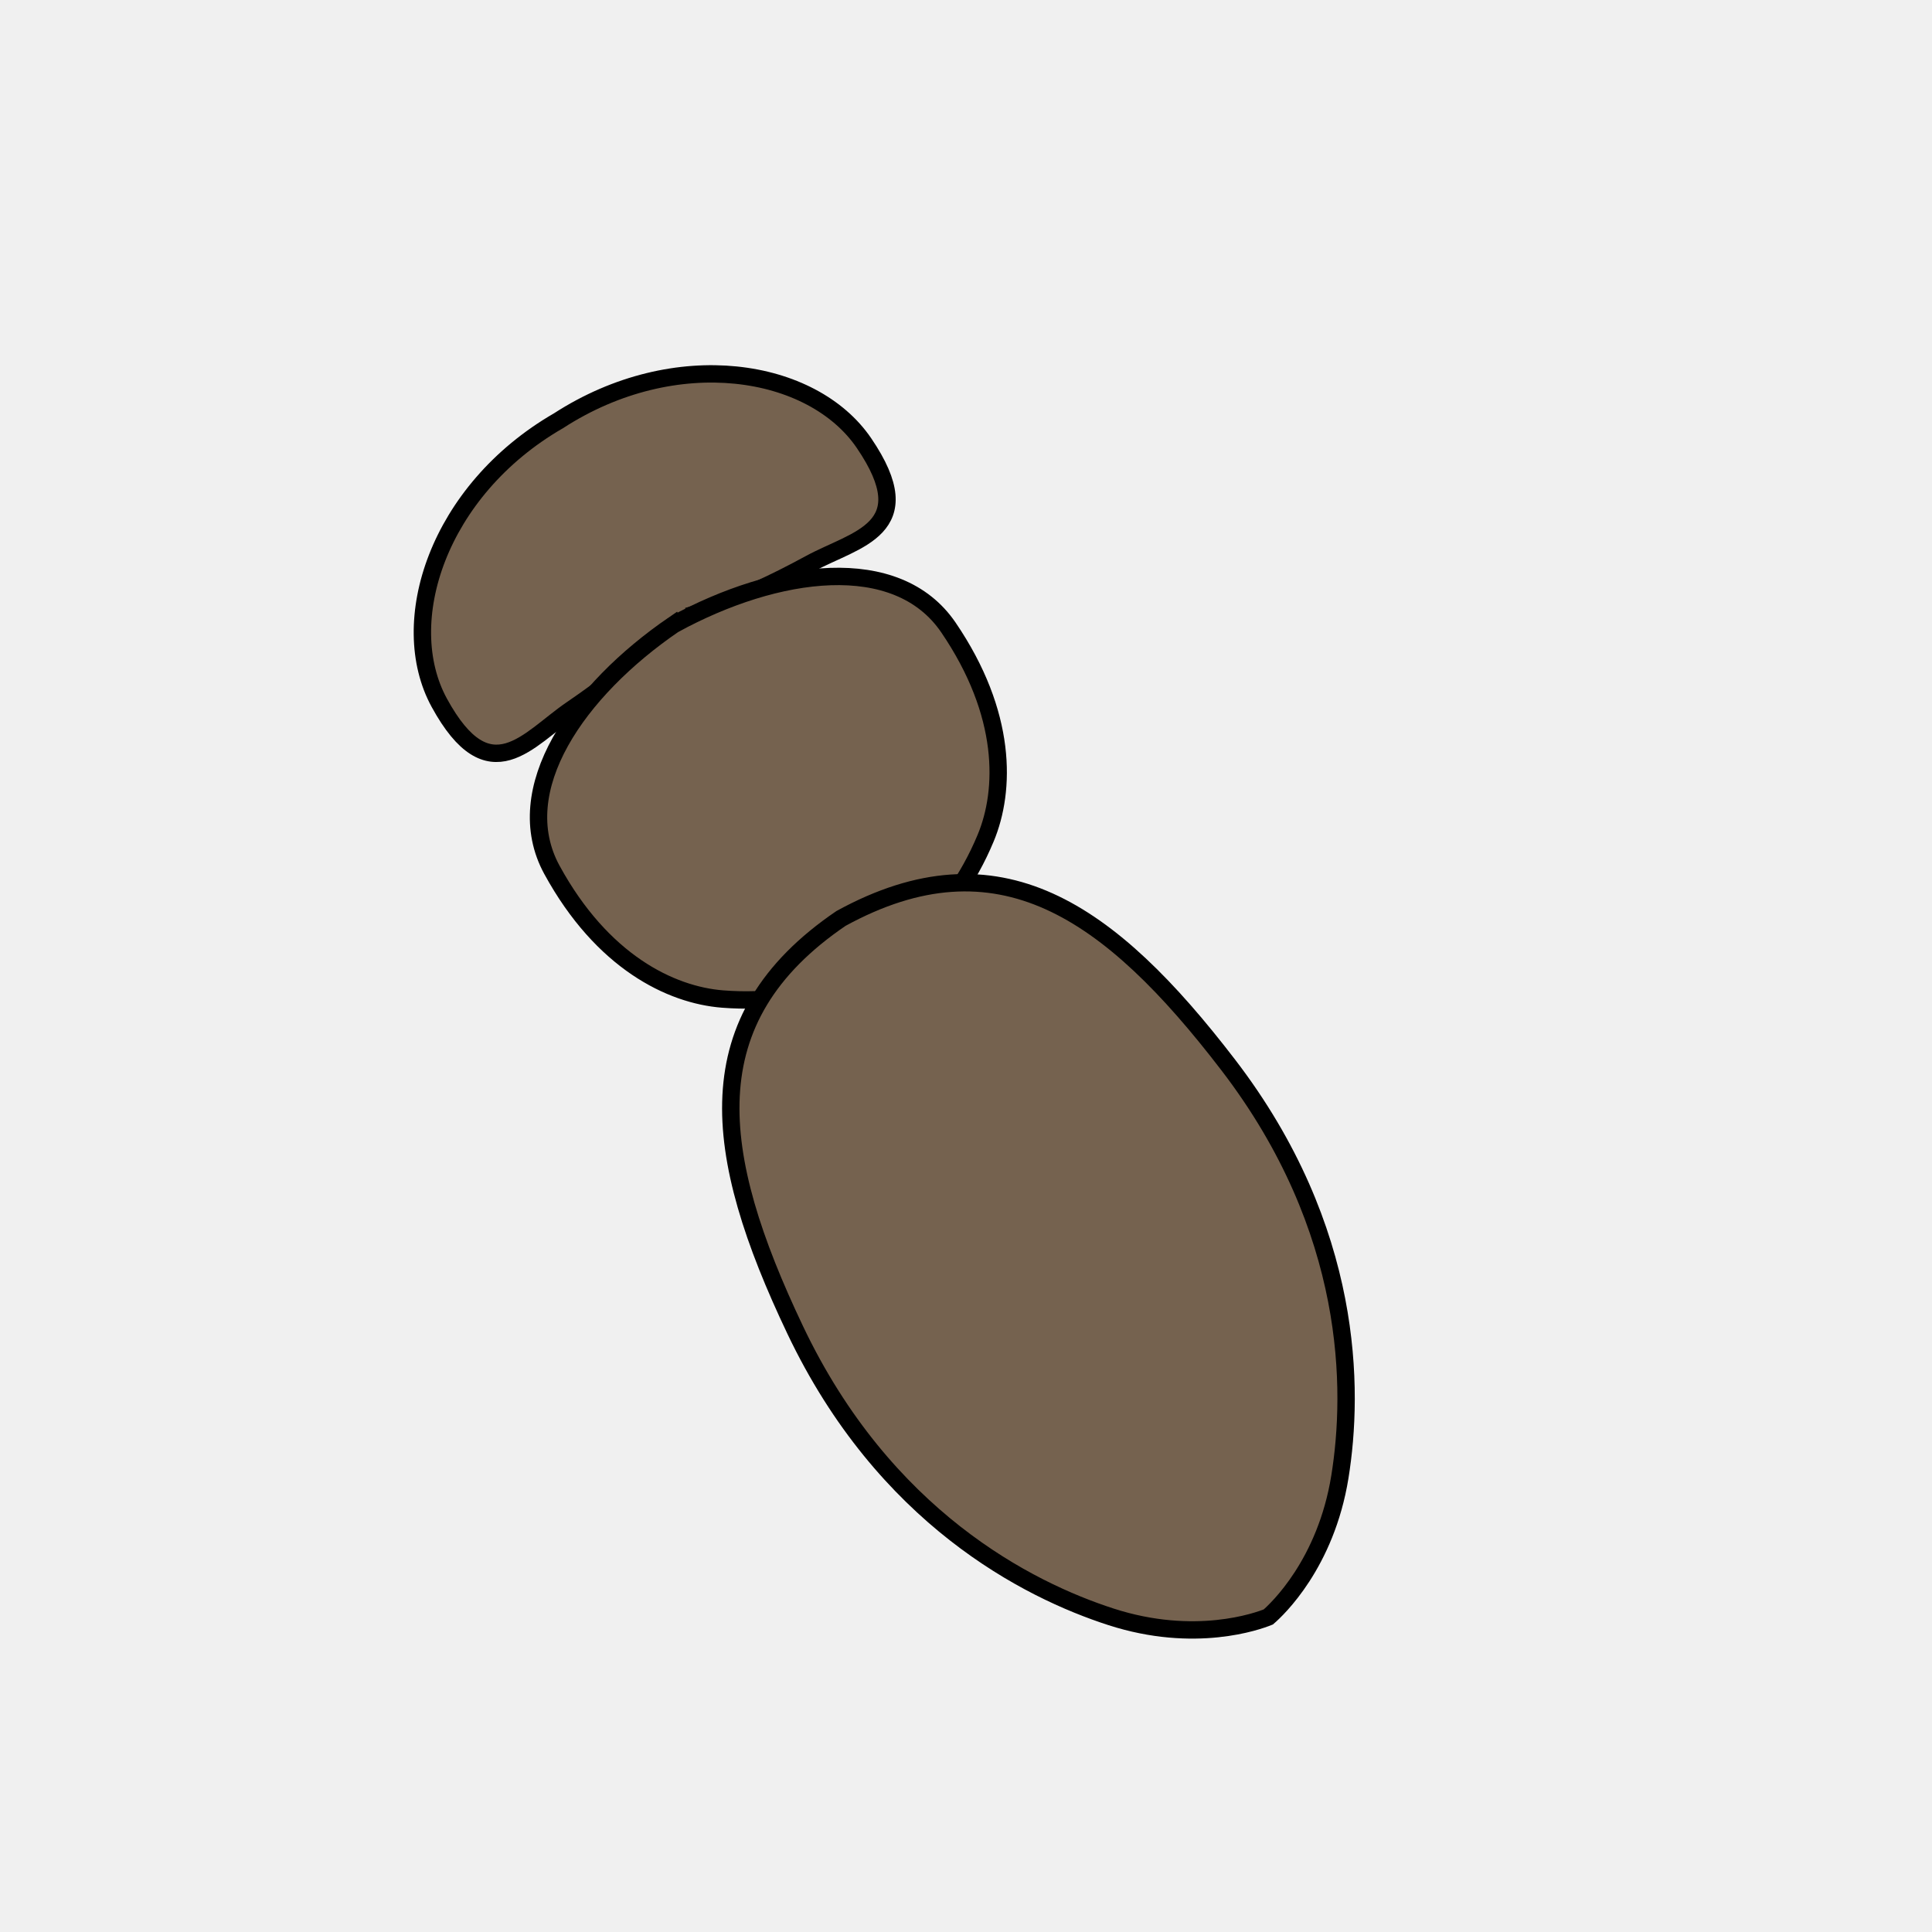
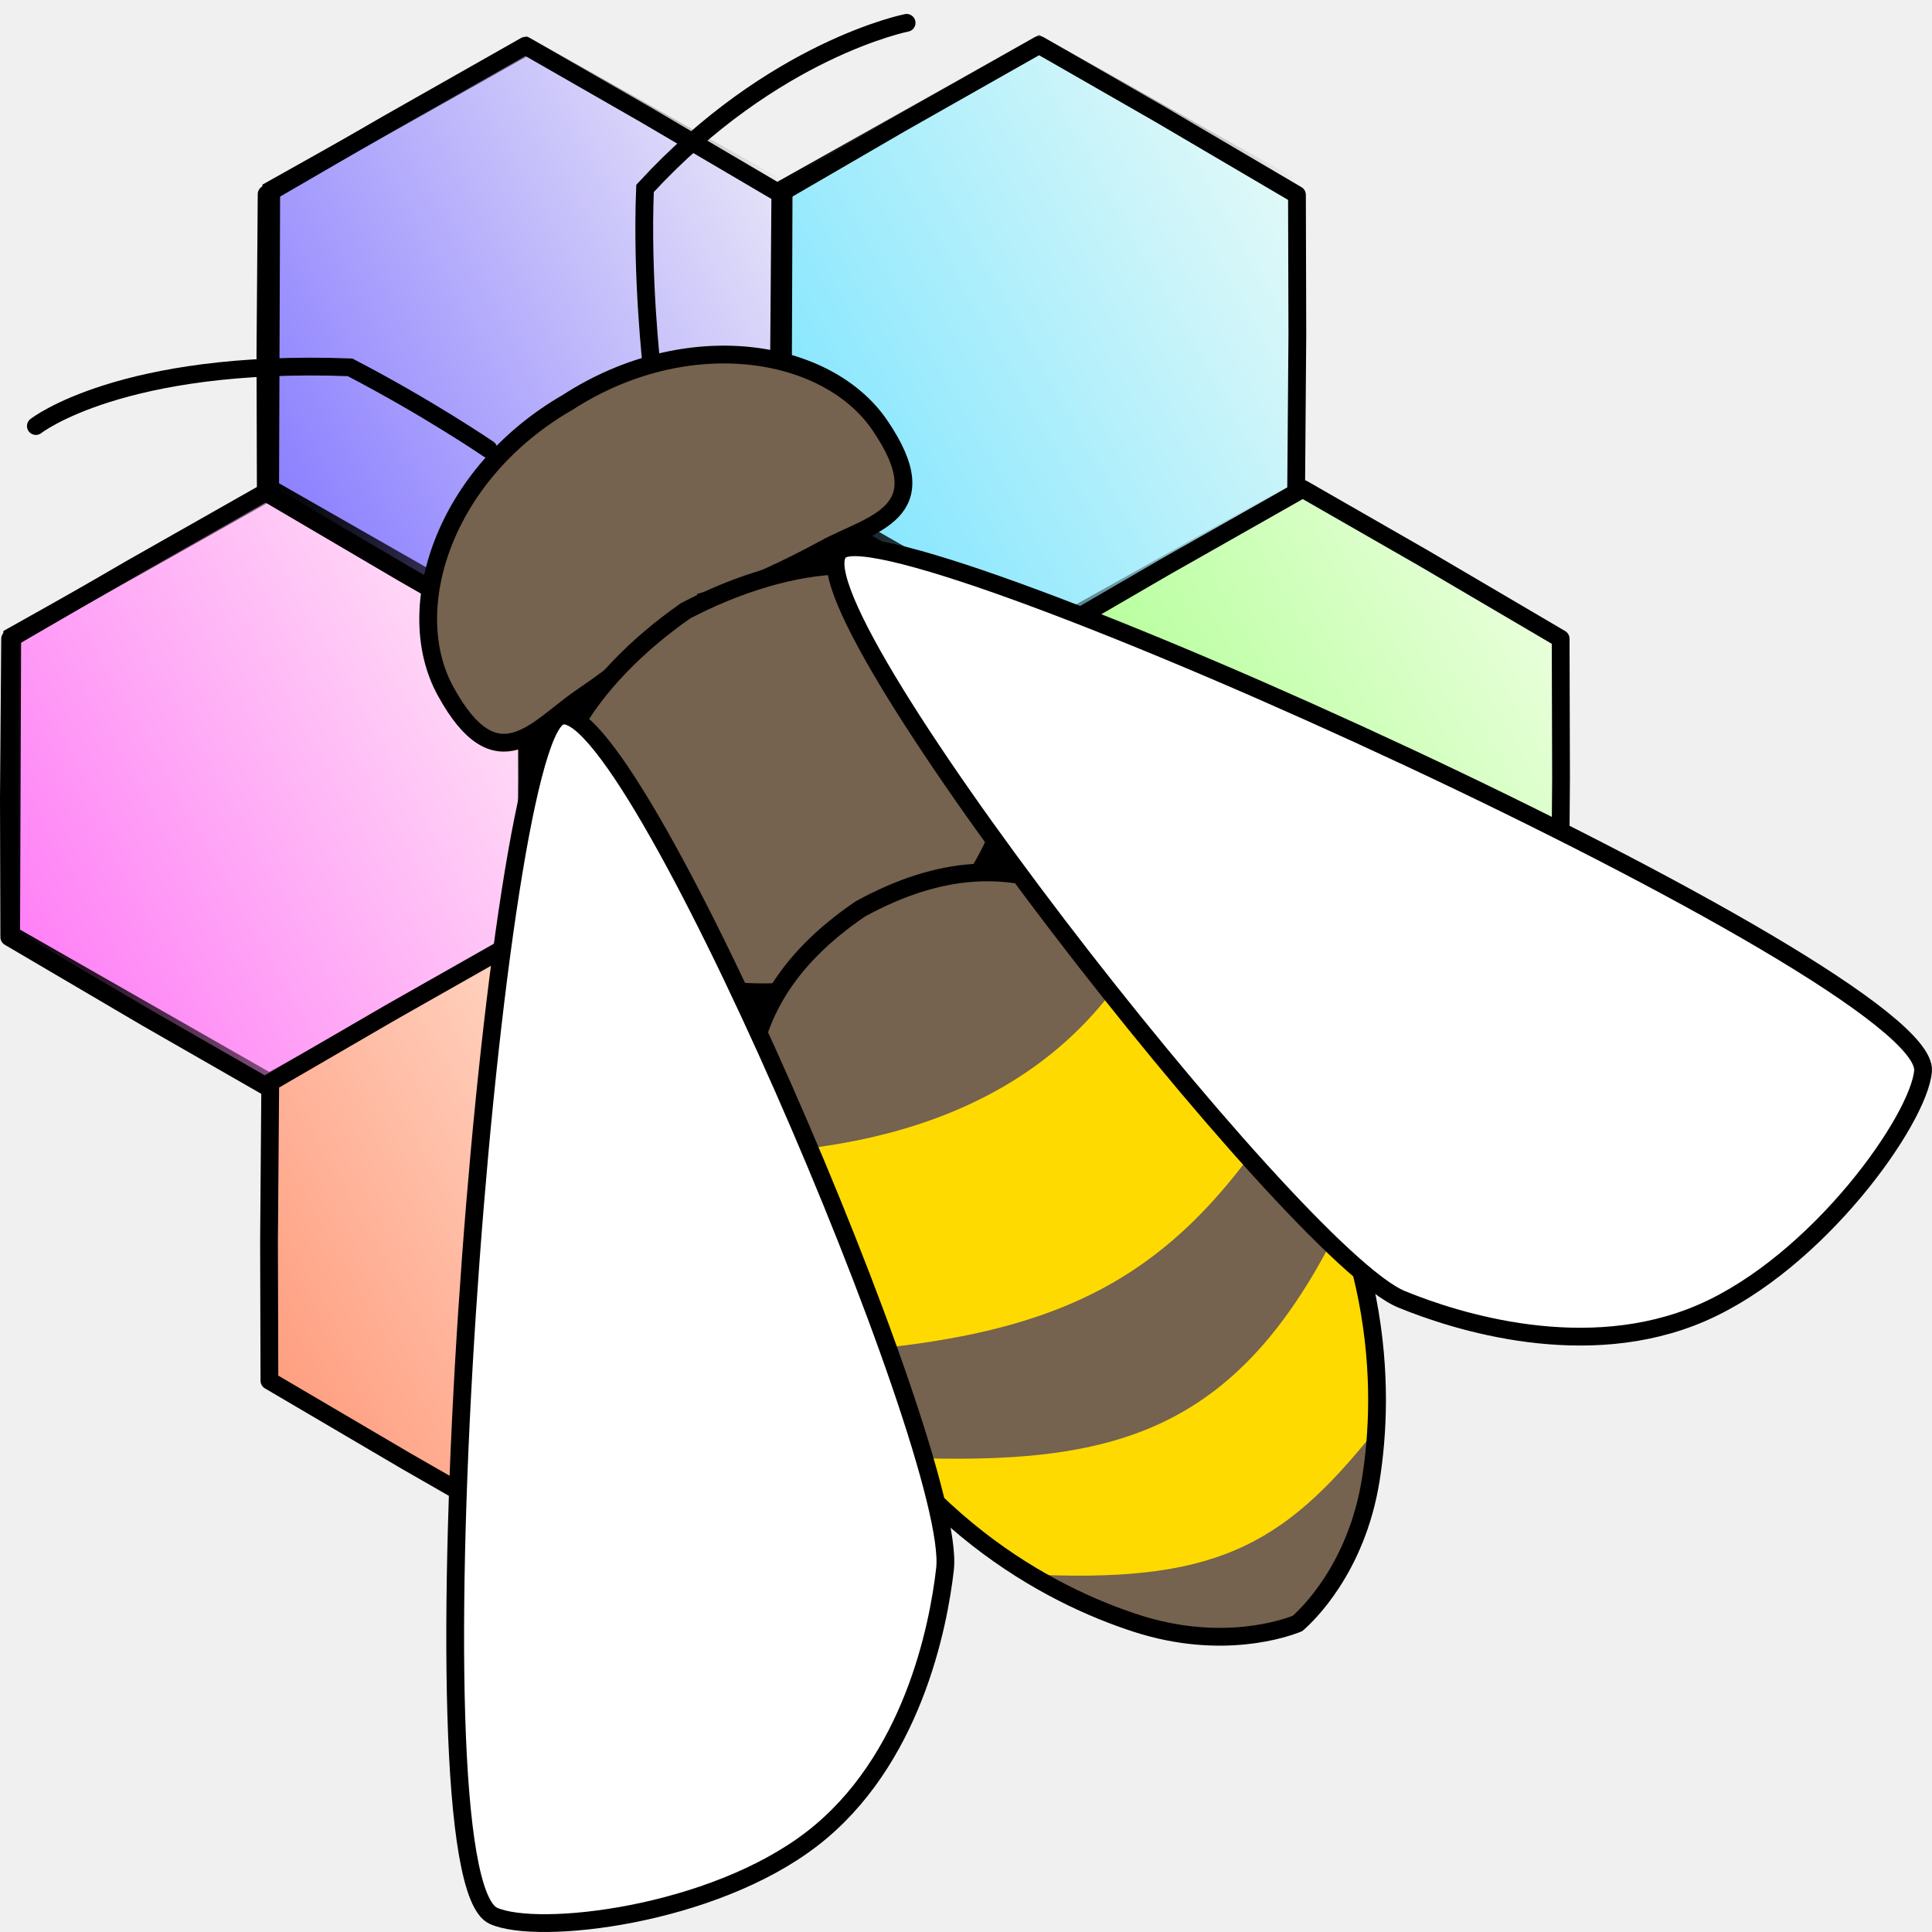
- <svg xmlns="http://www.w3.org/2000/svg" xmlns:xlink="http://www.w3.org/1999/xlink" width="51.699mm" height="51.699mm" viewBox="0 0 51.699 51.699" version="1.1" id="svg8">
+ <svg xmlns="http://www.w3.org/2000/svg" xmlns:xlink="http://www.w3.org/1999/xlink" width="191.004" height="191.004" viewBox="0 0 50.537 50.537" version="1.1" id="svg8">
  <defs id="defs2">
    <linearGradient id="linearGradient1234">
      <stop style="stop-color:#000000;stop-opacity:1;" offset="0" id="stop1230" />
      <stop style="stop-color:#000000;stop-opacity:0;" offset="1" id="stop1232" />
    </linearGradient>
    <linearGradient id="linearGradient1226">
      <stop style="stop-color:#000000;stop-opacity:1;" offset="0" id="stop1222" />
      <stop style="stop-color:#000000;stop-opacity:0;" offset="1" id="stop1224" />
    </linearGradient>
    <linearGradient id="linearGradient916">
      <stop style="stop-color:#fffff6;stop-opacity:0" offset="0" id="stop912" />
      <stop style="stop-color:#fffff6;stop-opacity:1" offset="1" id="stop914" />
    </linearGradient>
    <linearGradient xlink:href="#linearGradient916" id="linearGradient918" x1="49.119" y1="177.925" x2="66.475" y2="168.136" gradientUnits="userSpaceOnUse" gradientTransform="translate(8.22962,-13.57371)" />
    <linearGradient xlink:href="#linearGradient916" id="linearGradient1027" gradientUnits="userSpaceOnUse" gradientTransform="translate(15.00494,-25.24883)" x1="49.119" y1="177.925" x2="66.475" y2="168.136" />
    <linearGradient xlink:href="#linearGradient916" id="linearGradient1169" gradientUnits="userSpaceOnUse" gradientTransform="translate(35.30223,-13.5411)" x1="49.119" y1="177.925" x2="66.475" y2="168.136" />
    <linearGradient xlink:href="#linearGradient916" id="linearGradient1219" gradientUnits="userSpaceOnUse" gradientTransform="translate(14.98468,-1.908615)" x1="49.119" y1="177.925" x2="66.475" y2="168.136" />
    <linearGradient xlink:href="#linearGradient1226" id="linearGradient1228" x1="57.017" y1="160.54" x2="70.948" y2="160.54" gradientUnits="userSpaceOnUse" />
    <linearGradient xlink:href="#linearGradient1234" id="linearGradient1236" x1="64.025" y1="148.864" x2="77.49" y2="148.864" gradientUnits="userSpaceOnUse" />
    <linearGradient xlink:href="#linearGradient916" id="linearGradient1490" gradientUnits="userSpaceOnUse" gradientTransform="translate(28.40795,-25.2844)" x1="49.119" y1="177.925" x2="66.475" y2="168.136" />
-     <linearGradient xlink:href="#linearGradient1234" id="linearGradient1492" gradientUnits="userSpaceOnUse" x1="64.025" y1="148.864" x2="77.49" y2="148.864" gradientTransform="translate(13.40301,-0.03557269)" />
+     <linearGradient xlink:href="#linearGradient1234" id="linearGradient1492" gradientUnits="userSpaceOnUse" x1="64.025" y1="148.864" x2="77.49" y2="148.864" gradientTransform="translate(13.40301,-0.03557273)" />
  </defs>
-   <g id="layer3" style="display:none" transform="translate(-56.95807,-139.8279)">
+   <g id="layer3" style="display:inline" transform="translate(-56.95807,-139.9435)">
    <path style="display:inline;fill:#ff80f6;fill-opacity:1;fill-rule:evenodd;stroke:none;stroke-width:0.465;stroke-linecap:butt;stroke-linejoin:miter;stroke-miterlimit:4;stroke-dasharray:none;stroke-opacity:1" d="m 57.376,156.541 6.682,-3.755 6.749,3.789 0.006,7.876 -6.716,3.755 -6.749,-3.855 z" id="path4750-36" />
    <path style="display:inline;fill:url(#linearGradient918);fill-opacity:1;fill-rule:evenodd;stroke:url(#linearGradient1228);stroke-width:0.465;stroke-linecap:butt;stroke-linejoin:miter;stroke-miterlimit:4;stroke-dasharray:none;stroke-opacity:1" d="m 57.278,156.585 6.682,-3.755 6.749,3.789 0.006,7.876 -6.716,3.755 -6.749,-3.855 z" id="path4750-36-7" />
    <path style="opacity:1;fill:none;fill-opacity:1;stroke:#000000;stroke-width:0.678;stroke-linecap:round;stroke-linejoin:round;stroke-miterlimit:4;stroke-dasharray:none;stroke-dashoffset:0;stroke-opacity:1" id="path1080" d="m 24.252,141.089 -5.176,1.157 -5.943,1.264 -3.59,-3.903 -4.066,-4.515 1.585,-5.061 1.877,-5.779 5.176,-1.157 5.943,-1.264 3.59,3.903 4.066,4.515 -1.585,5.061 z" transform="matrix(0.6537537,-0.2067732,0.2067732,0.6537537,25.68671,77.27186)" />
    <path style="fill:#8c80ff;fill-opacity:1;fill-rule:evenodd;stroke:none;stroke-width:0.465;stroke-linecap:butt;stroke-linejoin:miter;stroke-miterlimit:4;stroke-dasharray:none;stroke-opacity:1" d="m 63.988,144.953 6.682,-3.755 6.749,3.789 0.006,7.876 -6.716,3.755 -6.749,-3.855 z" id="path4750-2" />
    <path style="display:inline;fill:url(#linearGradient1027);fill-opacity:1;fill-rule:evenodd;stroke:url(#linearGradient1236);stroke-width:0.465;stroke-linecap:butt;stroke-linejoin:miter;stroke-miterlimit:4;stroke-dasharray:none;stroke-opacity:1" d="m 64.053,144.91 6.682,-3.755 6.749,3.789 0.006,7.876 -6.716,3.755 -6.749,-3.855 z" id="path4750-36-7-0" />
    <path style="display:inline;fill:none;fill-opacity:1;stroke:#000000;stroke-width:0.678;stroke-linecap:round;stroke-linejoin:round;stroke-miterlimit:4;stroke-dasharray:none;stroke-dashoffset:0;stroke-opacity:1" id="path1080-6" transform="matrix(0.6537537,-0.2067732,0.2067732,0.6537537,32.39676,65.64018)" d="m 24.252,141.089 -5.176,1.157 -5.943,1.264 -3.59,-3.903 -4.066,-4.515 1.585,-5.061 1.877,-5.779 5.176,-1.157 5.943,-1.264 3.59,3.903 4.066,4.515 -1.585,5.061 z" />
    <path style="fill:#80e5ff;fill-opacity:1;fill-rule:evenodd;stroke:none;stroke-width:0.465;stroke-linecap:butt;stroke-linejoin:miter;stroke-miterlimit:4;stroke-dasharray:none;stroke-opacity:1" d="m 77.453,145.006 6.682,-3.755 6.749,3.789 0.006,7.876 -6.716,3.755 -6.749,-3.855 z" id="path4750-9" />
    <path style="display:inline;fill:url(#linearGradient1490);fill-opacity:1;fill-rule:evenodd;stroke:url(#linearGradient1492);stroke-width:0.465;stroke-linecap:butt;stroke-linejoin:miter;stroke-miterlimit:4;stroke-dasharray:none;stroke-opacity:1" d="m 77.456,144.874 6.682,-3.755 6.749,3.789 0.006,7.876 -6.716,3.755 -6.749,-3.855 z" id="path4750-36-7-0-8" />
    <path style="display:inline;fill:none;fill-opacity:1;stroke:#000000;stroke-width:0.678;stroke-linecap:round;stroke-linejoin:round;stroke-miterlimit:4;stroke-dasharray:none;stroke-dashoffset:0;stroke-opacity:1" id="path1080-6-2" transform="matrix(0.6537537,-0.2067732,0.2067732,0.6537537,45.83376,65.6193)" d="m 24.252,141.089 -5.176,1.157 -5.943,1.264 -3.59,-3.903 -4.066,-4.515 1.585,-5.061 1.877,-5.779 5.176,-1.157 5.943,-1.264 3.59,3.903 4.066,4.515 -1.585,5.061 z" />
    <path style="fill:#a0ff80;fill-opacity:1;fill-rule:evenodd;stroke:none;stroke-width:0.465;stroke-linecap:butt;stroke-linejoin:miter;stroke-miterlimit:4;stroke-dasharray:none;stroke-opacity:1" d="m 84.35,156.617 6.682,-3.755 6.749,3.789 0.006,7.876 -6.716,3.755 -6.749,-3.855 z" id="path4750-1" />
    <path style="display:inline;fill:url(#linearGradient1169);fill-opacity:1;fill-rule:evenodd;stroke:none;stroke-width:0.465;stroke-linecap:butt;stroke-linejoin:miter;stroke-miterlimit:4;stroke-dasharray:none;stroke-opacity:1" d="m 84.35,156.617 6.682,-3.755 6.749,3.789 0.006,7.876 -6.716,3.755 -6.749,-3.855 z" id="path4750-36-7-0-0-7" />
    <path style="display:inline;fill:none;fill-opacity:1;stroke:#000000;stroke-width:0.678;stroke-linecap:round;stroke-linejoin:round;stroke-miterlimit:4;stroke-dasharray:none;stroke-dashoffset:0;stroke-opacity:1" id="path1080-6-2-6" transform="matrix(0.6537537,-0.2067732,0.2067732,0.6537537,52.7312,77.23061)" d="m 24.252,141.089 -5.176,1.157 -5.943,1.264 -3.59,-3.903 -4.066,-4.515 1.585,-5.061 1.877,-5.779 5.176,-1.157 5.943,-1.264 3.59,3.903 4.066,4.515 -1.585,5.061 z" />
    <path style="fill:#ff9e80;fill-opacity:1;fill-rule:evenodd;stroke:none;stroke-width:0.465;stroke-linecap:butt;stroke-linejoin:miter;stroke-miterlimit:4;stroke-dasharray:none;stroke-opacity:1" d="m 64.033,168.25 6.682,-3.755 6.749,3.789 0.006,7.876 -6.716,3.755 -6.749,-3.855 z" id="path4750-27" />
    <path style="display:inline;fill:url(#linearGradient1219);fill-opacity:1;fill-rule:evenodd;stroke:none;stroke-width:0.465;stroke-linecap:butt;stroke-linejoin:miter;stroke-miterlimit:4;stroke-dasharray:none;stroke-opacity:1" d="m 64.033,168.25 6.682,-3.755 6.749,3.789 0.006,7.876 -6.716,3.755 -6.749,-3.855 z" id="path4750-36-7-0-0-7-2" />
    <path style="display:inline;fill:none;fill-opacity:1;stroke:#000000;stroke-width:0.678;stroke-linecap:round;stroke-linejoin:round;stroke-miterlimit:4;stroke-dasharray:none;stroke-dashoffset:0;stroke-opacity:1" id="path1080-6-2-6-9" transform="matrix(0.6537537,-0.2067732,0.2067732,0.6537537,32.49135,88.87537)" d="m 24.252,141.089 -5.176,1.157 -5.943,1.264 -3.59,-3.903 -4.066,-4.515 1.585,-5.061 1.877,-5.779 5.176,-1.157 5.943,-1.264 3.59,3.903 4.066,4.515 -1.585,5.061 z" />
    <path style="display:inline;fill:#000000;fill-opacity:1;fill-rule:evenodd;stroke:none;stroke-width:0.465;stroke-linecap:butt;stroke-linejoin:miter;stroke-miterlimit:4;stroke-dasharray:none;stroke-opacity:1" d="m 70.842,156.641 6.584,-3.779 6.848,3.812 2.463,9.341 -8.375,4.406 -7.565,-6.047 z" id="path4750-3" />
  </g>
-   <g id="layer2" transform="translate(-56.95807,-139.8279)" style="display:none;opacity:1">
-     <path style="fill:#75624f;fill-opacity:1;fill-rule:evenodd;stroke:#000000;stroke-width:0.465;stroke-linecap:butt;stroke-linejoin:miter;stroke-miterlimit:4;stroke-dasharray:none;stroke-opacity:1" d="m 75.324,155.823 c -3.141,1.536 -4.299,4.928 -3.513,6.949 1.644,4.23 6.689,3.098 8.555,2.151 1.866,-0.948 4.474,-4.277 2.191,-7.283 -1.57,-2.067 -4.37,-3.217 -7.233,-1.817 z" id="path4793-0" />
-     <path style="fill:#75624f;fill-opacity:1;fill-rule:evenodd;stroke:#000000;stroke-width:0.465;stroke-linecap:butt;stroke-linejoin:miter;stroke-miterlimit:4;stroke-dasharray:none;stroke-opacity:1" d="m 80.15,163.403 c -3.141,1.536 -4.556,5.296 -3.891,8.744 1.815,9.414 12.878,11.272 14.745,10.324 1.866,-0.948 3.954,-11.79 -2.581,-17.063 -2.02,-1.63 -5.41,-3.406 -8.272,-2.006 z" id="path4793-0-9" />
-     <path style="display:inline;opacity:1;fill:#ffda00;fill-opacity:1;fill-rule:evenodd;stroke:none;stroke-width:0.265px;stroke-linecap:butt;stroke-linejoin:miter;stroke-opacity:1" d="m 80.494,177.799 c 5.576,0.21 8.881,-0.953 11.623,-6.804 0,0 1.228,5.008 0.756,6.756 -2.41,2.835 -6.231,4.02 -9.78,3.402 -2.51,-1.374 -2.599,-3.355 -2.599,-3.355 z" id="path4840-6" />
-     <path style="fill:#ffda00;fill-opacity:1;fill-rule:evenodd;stroke:none;stroke-width:0.265px;stroke-linecap:butt;stroke-linejoin:miter;stroke-opacity:1" d="m 76.615,169.837 c 5.15,-0.026 8.031,-1.992 10.347,-5.103 0,0 4.063,2.693 3.591,4.441 -2.929,5.055 -6.609,6.382 -11.67,6.378 C 77.034,171.96 76.615,169.837 76.615,169.837 Z" id="path4840" />
-     <path style="fill:#ffffff;fill-opacity:1;fill-rule:evenodd;stroke:#000000;stroke-width:0.465;stroke-linecap:butt;stroke-linejoin:miter;stroke-miterlimit:4;stroke-dasharray:none;stroke-opacity:1" d="m 71.06,159.341 c -0.999,4.52 -2.527,17.653 -0.945,31.278 7.347,0.228 11.123,-3.022 11.812,-9.071 0,0 -6.182,-15.292 -10.867,-22.206 z" id="path4654" />
-     <path style="fill:#ffffff;fill-opacity:1;fill-rule:evenodd;stroke:#000000;stroke-width:0.465;stroke-linecap:butt;stroke-linejoin:miter;stroke-miterlimit:4;stroke-dasharray:none;stroke-opacity:1" d="m 79.993,154.662 c 4.487,1.137 16.907,5.671 28.369,13.205 -3.097,6.667 -7.696,8.581 -13.41,6.478 0,0 -10.886,-12.392 -14.959,-19.683 z" id="path4654-3" />
-     <path style="fill:#75624f;fill-opacity:1;fill-rule:evenodd;stroke:#000000;stroke-width:0.465;stroke-linecap:butt;stroke-linejoin:miter;stroke-miterlimit:4;stroke-dasharray:none;stroke-opacity:1" d="m 72.231,150.376 c -3.141,1.536 -4.299,4.928 -3.513,6.949 1.644,4.23 4.658,-0.398 6.524,-1.346 1.866,-0.948 6.506,-0.781 4.222,-3.786 -1.57,-2.067 -4.37,-3.217 -7.233,-1.817 z" id="path4793" />
-     <path style="fill:none;fill-rule:evenodd;stroke:#000000;stroke-width:0.465;stroke-linecap:round;stroke-linejoin:miter;stroke-miterlimit:4;stroke-dasharray:none;stroke-opacity:1" d="m 69.734,152.376 c 0,0 -1.557,-1.066 -3.62,-2.138 -5.984,-0.222 -8.219,1.537 -8.219,1.537" id="path4857" />
-     <path style="display:inline;opacity:1;fill:none;fill-rule:evenodd;stroke:#000000;stroke-width:0.465;stroke-linecap:round;stroke-linejoin:miter;stroke-miterlimit:4;stroke-dasharray:none;stroke-opacity:1" d="m 73.883,149.76 c 0,0 -0.149,-1.881 -0.052,-4.204 3.354,-3.646 6.842,-4.331 6.842,-4.331" id="path4857-0" />
-   </g>
-   <g id="layer1" style="display:inline">
-     <path style="display:inline;fill:#75624f;fill-opacity:1;fill-rule:evenodd;stroke:none;stroke-width:0.465;stroke-linecap:butt;stroke-linejoin:miter;stroke-miterlimit:4;stroke-dasharray:none;stroke-opacity:1" d="m 23.861,29.705 c 0,0 1.214,0.328 3.56,0.31 1.392,-0.011 3.097,0.623 2.801,-2.163 -0.26,-2.437 -3.202,-4.693 -6.922,-4.386 -3.731,0.118 -6.397,2.695 -6.377,5.146 0.023,2.801 1.644,1.977 3.029,1.829 2.333,-0.249 3.502,-0.714 3.502,-0.714" id="path1496-7-3-2" transform="rotate(-28.1807,-5.194356,34.00348)" />
-     <path style="fill:none;fill-rule:evenodd;stroke:#000000;stroke-width:0.465;stroke-linecap:butt;stroke-linejoin:miter;stroke-miterlimit:4;stroke-dasharray:none;stroke-opacity:1" d="m 23.861,29.705 c 0,0 1.214,0.328 3.56,0.31 1.392,-0.011 3.097,0.623 2.801,-2.163 -0.26,-2.437 -3.202,-4.693 -6.922,-4.386 -3.731,0.118 -6.397,2.695 -6.377,5.146 0.023,2.801 1.644,1.977 3.029,1.829 2.333,-0.249 3.502,-0.714 3.502,-0.714" id="path1496-7-3" transform="rotate(-28.1807,-5.194356,34.00348)" />
-     <path style="display:inline;fill:#75624f;fill-opacity:1;fill-rule:evenodd;stroke:none;stroke-width:0.465;stroke-linecap:butt;stroke-linejoin:miter;stroke-miterlimit:4;stroke-dasharray:none;stroke-opacity:1" d="m 23.3,23.466 c -3.106,0.335 -6.005,1.799 -5.985,4.25 0.023,2.801 1.221,4.45 2.393,5.202 2.062,1.323 3.998,1.233 4.202,1.219 0.205,-0.01 2.139,-0.141 4.036,-1.69 1.079,-0.88 2.081,-2.655 1.784,-5.44 -0.26,-2.437 -3.306,-3.562 -6.43,-3.54 z" id="path1496-7-1" transform="rotate(-28.1807,7.202526,30.56663)" />
-     <path style="fill:none;fill-rule:evenodd;stroke:#000000;stroke-width:0.465;stroke-linecap:butt;stroke-linejoin:miter;stroke-miterlimit:4;stroke-dasharray:none;stroke-opacity:1" d="m 23.3,23.466 c -3.106,0.335 -6.005,1.799 -5.985,4.25 0.023,2.801 1.221,4.45 2.393,5.202 2.062,1.323 3.998,1.233 4.202,1.219 0.205,-0.01 2.139,-0.141 4.036,-1.69 1.079,-0.88 2.081,-2.655 1.784,-5.44 -0.26,-2.437 -3.306,-3.562 -6.43,-3.54 z" id="path1496-7" transform="rotate(-28.1807,7.202526,30.56663)" />
-     <path style="display:inline;fill:#75624f;fill-opacity:1;fill-rule:evenodd;stroke:none;stroke-width:0.465;stroke-linecap:butt;stroke-linejoin:miter;stroke-miterlimit:4;stroke-dasharray:none;stroke-opacity:1" d="m 23.3,23.466 c -4.768,0.503 -6.031,3.906 -6.282,9.124 -0.267,5.545 2.195,9.07 3.823,10.761 1.637,1.701 3.409,1.959 3.71,1.991 0.296,-0.066 2.027,-0.524 3.459,-2.401 1.424,-1.866 3.469,-5.648 2.571,-11.126 -0.844,-5.156 -2.487,-8.393 -7.281,-8.349 z" id="path1496-6" transform="rotate(-28.1807,25.11412,25.6032)" />
-     <path style="fill:none;fill-rule:evenodd;stroke:#000000;stroke-width:0.465;stroke-linecap:butt;stroke-linejoin:miter;stroke-miterlimit:4;stroke-dasharray:none;stroke-opacity:1" d="m 23.3,23.466 c -4.768,0.503 -6.031,3.906 -6.282,9.124 -0.267,5.545 2.195,9.07 3.823,10.761 1.637,1.701 3.409,1.959 3.71,1.991 0.296,-0.066 2.027,-0.524 3.459,-2.401 1.424,-1.866 3.469,-5.648 2.571,-11.126 -0.844,-5.156 -2.487,-8.393 -7.281,-8.349 z" id="path1496" transform="rotate(-28.1807,25.11412,25.6032)" />
+   <g id="layer1" style="display:inline;opacity:1" transform="translate(5.8401892e-7,-0.1155735)">
+     <path style="display:inline;opacity:1;fill:none;fill-rule:evenodd;stroke:#000000;stroke-width:0.465;stroke-linecap:round;stroke-linejoin:miter;stroke-miterlimit:4;stroke-dasharray:none;stroke-opacity:1" d="m 17.05,9.746 c 0,0 -0.274,-2.38 -0.177,-4.702 3.354,-3.646 6.842,-4.331 6.842,-4.331" id="path4857-0-5" />
+     <path style="display:inline;opacity:1;fill:none;fill-rule:evenodd;stroke:#000000;stroke-width:0.465;stroke-linecap:round;stroke-linejoin:miter;stroke-miterlimit:4;stroke-dasharray:none;stroke-opacity:1" d="m 12.776,11.862 c 0,0 -1.557,-1.066 -3.62,-2.138 C 3.172,9.502 0.938,11.26 0.938,11.26" id="path4857-3" />
+     <path style="display:inline;fill:#75624f;fill-opacity:1;fill-rule:evenodd;stroke:none;stroke-width:0.465;stroke-linecap:butt;stroke-linejoin:miter;stroke-miterlimit:4;stroke-dasharray:none;stroke-opacity:1" d="m 23.861,29.705 c 0,0 1.214,0.328 3.56,0.31 1.392,-0.011 3.097,0.623 2.801,-2.163 -0.26,-2.437 -3.202,-4.693 -6.922,-4.386 -3.731,0.118 -6.397,2.695 -6.377,5.146 0.023,2.801 1.644,1.977 3.029,1.829 2.333,-0.249 3.502,-0.714 3.502,-0.714" id="path1496-7-3-2" transform="rotate(-28.1807,-6.470649,33.90033)" />
+     <path style="fill:none;fill-rule:evenodd;stroke:#000000;stroke-width:0.465;stroke-linecap:butt;stroke-linejoin:miter;stroke-miterlimit:4;stroke-dasharray:none;stroke-opacity:1" d="m 23.861,29.705 c 0,0 1.214,0.328 3.56,0.31 1.392,-0.011 3.097,0.623 2.801,-2.163 -0.26,-2.437 -3.202,-4.693 -6.922,-4.386 -3.731,0.118 -6.397,2.695 -6.377,5.146 0.023,2.801 1.644,1.977 3.029,1.829 2.333,-0.249 3.502,-0.714 3.502,-0.714" id="path1496-7-3" transform="rotate(-28.1807,-6.470649,33.90033)" />
+     <path style="display:inline;fill:#75624f;fill-opacity:1;fill-rule:evenodd;stroke:none;stroke-width:0.465;stroke-linecap:butt;stroke-linejoin:miter;stroke-miterlimit:4;stroke-dasharray:none;stroke-opacity:1" d="m 23.3,23.466 c -3.106,0.335 -6.005,1.799 -5.985,4.25 0.023,2.801 1.221,4.45 2.393,5.202 2.062,1.323 3.998,1.233 4.202,1.219 0.205,-0.01 2.139,-0.141 4.036,-1.69 1.079,-0.88 2.081,-2.655 1.784,-5.44 -0.26,-2.437 -3.306,-3.562 -6.43,-3.54 z" id="path1496-7-1" transform="rotate(-28.1807,5.836485,30.22375)" />
+     <path style="fill:none;fill-rule:evenodd;stroke:#000000;stroke-width:0.465;stroke-linecap:butt;stroke-linejoin:miter;stroke-miterlimit:4;stroke-dasharray:none;stroke-opacity:1" d="m 23.176,23.48 c -3.059,0.36 -5.881,1.818 -5.861,4.236 0.023,2.801 1.221,4.45 2.393,5.202 1.788,1.147 3.481,1.232 4.033,1.225 0.549,-0.052 2.225,-0.315 3.881,-1.644 1.086,-0.871 2.103,-2.638 1.83,-5.425 -0.236,-2.407 -3.196,-3.559 -6.276,-3.594 z" id="path1496-7" transform="rotate(-28.1807,5.836485,30.22375)" />
+     <path style="display:inline;fill:#75624f;fill-opacity:1;fill-rule:evenodd;stroke:none;stroke-width:0.465;stroke-linecap:butt;stroke-linejoin:miter;stroke-miterlimit:4;stroke-dasharray:none;stroke-opacity:1" d="m 23.3,23.466 c -4.768,0.503 -6.031,3.906 -6.282,9.124 -0.267,5.545 2.195,9.07 3.823,10.761 1.637,1.701 3.409,1.959 3.71,1.991 0.296,-0.066 2.027,-0.524 3.459,-2.401 1.424,-1.866 3.469,-5.648 2.571,-11.126 -0.844,-5.156 -2.487,-8.393 -7.281,-8.349 z" id="path1496-6" transform="rotate(-28.1807,23.74808,25.26032)" />
+     <path style="display:inline;opacity:1;fill:#ffda00;fill-opacity:1;fill-rule:evenodd;stroke:none;stroke-width:0.265px;stroke-linecap:butt;stroke-linejoin:miter;stroke-opacity:1" d="m 23.6,38.244 c 5.576,0.21 8.881,-0.6 11.623,-6.451 0,0 0.699,3.377 0.712,5.787 -2.41,3.011 -4.203,3.976 -9.163,3.71 C 24.262,39.916 23.6,38.244 23.6,38.244 Z" id="path4840-6-3" />
+     <path style="display:inline;opacity:1;fill:#ffda00;fill-opacity:1;fill-rule:evenodd;stroke:none;stroke-width:0.265px;stroke-linecap:butt;stroke-linejoin:miter;stroke-opacity:1" d="m 19.633,30.283 c 5.15,-0.246 8.604,-2.257 10.391,-5.72 0,0 1.727,1.767 3.591,4.441 -2.929,4.615 -5.859,6.117 -12.199,6.511 C 19.568,31.92 19.633,30.283 19.633,30.283 Z" id="path4840-67" />
+     <path style="fill:none;fill-rule:evenodd;stroke:#000000;stroke-width:0.465;stroke-linecap:butt;stroke-linejoin:miter;stroke-miterlimit:4;stroke-dasharray:none;stroke-opacity:1" d="m 23.3,23.466 c -4.768,0.503 -6.031,3.906 -6.282,9.124 -0.267,5.545 2.195,9.07 3.823,10.761 1.637,1.701 3.409,1.959 3.71,1.991 0.296,-0.066 2.027,-0.524 3.459,-2.401 1.424,-1.866 3.469,-5.648 2.571,-11.126 -0.844,-5.156 -2.487,-8.393 -7.281,-8.349 z" id="path1496" transform="rotate(-28.1807,23.74808,25.26032)" />
+     <path style="display:inline;opacity:1;fill:#ffffff;fill-opacity:1;fill-rule:evenodd;stroke:#000000;stroke-width:0.465;stroke-linecap:butt;stroke-linejoin:miter;stroke-miterlimit:4;stroke-dasharray:none;stroke-opacity:1" d="m 14.881,19.42 c -1.804,0.847 -4.064,30.319 -1.724,31.371 1.16,0.521 5.71,0.007 8.33,-2.013 2.62,-2.02 3.31,-5.546 3.482,-7.059 0.344,-3.025 -8.283,-23.147 -10.088,-22.3 z m 7.358,-4.349 c 1.612,-1.172 28.52,11.062 28.313,13.619 -0.103,1.267 -2.747,5.006 -5.781,6.326 -3.033,1.321 -6.455,0.225 -7.863,-0.354 C 34.093,33.505 20.626,16.243 22.239,15.071 Z" id="path4654-5" transform="translate(-0.2493682,-0.5610783)" />
  </g>
</svg>
